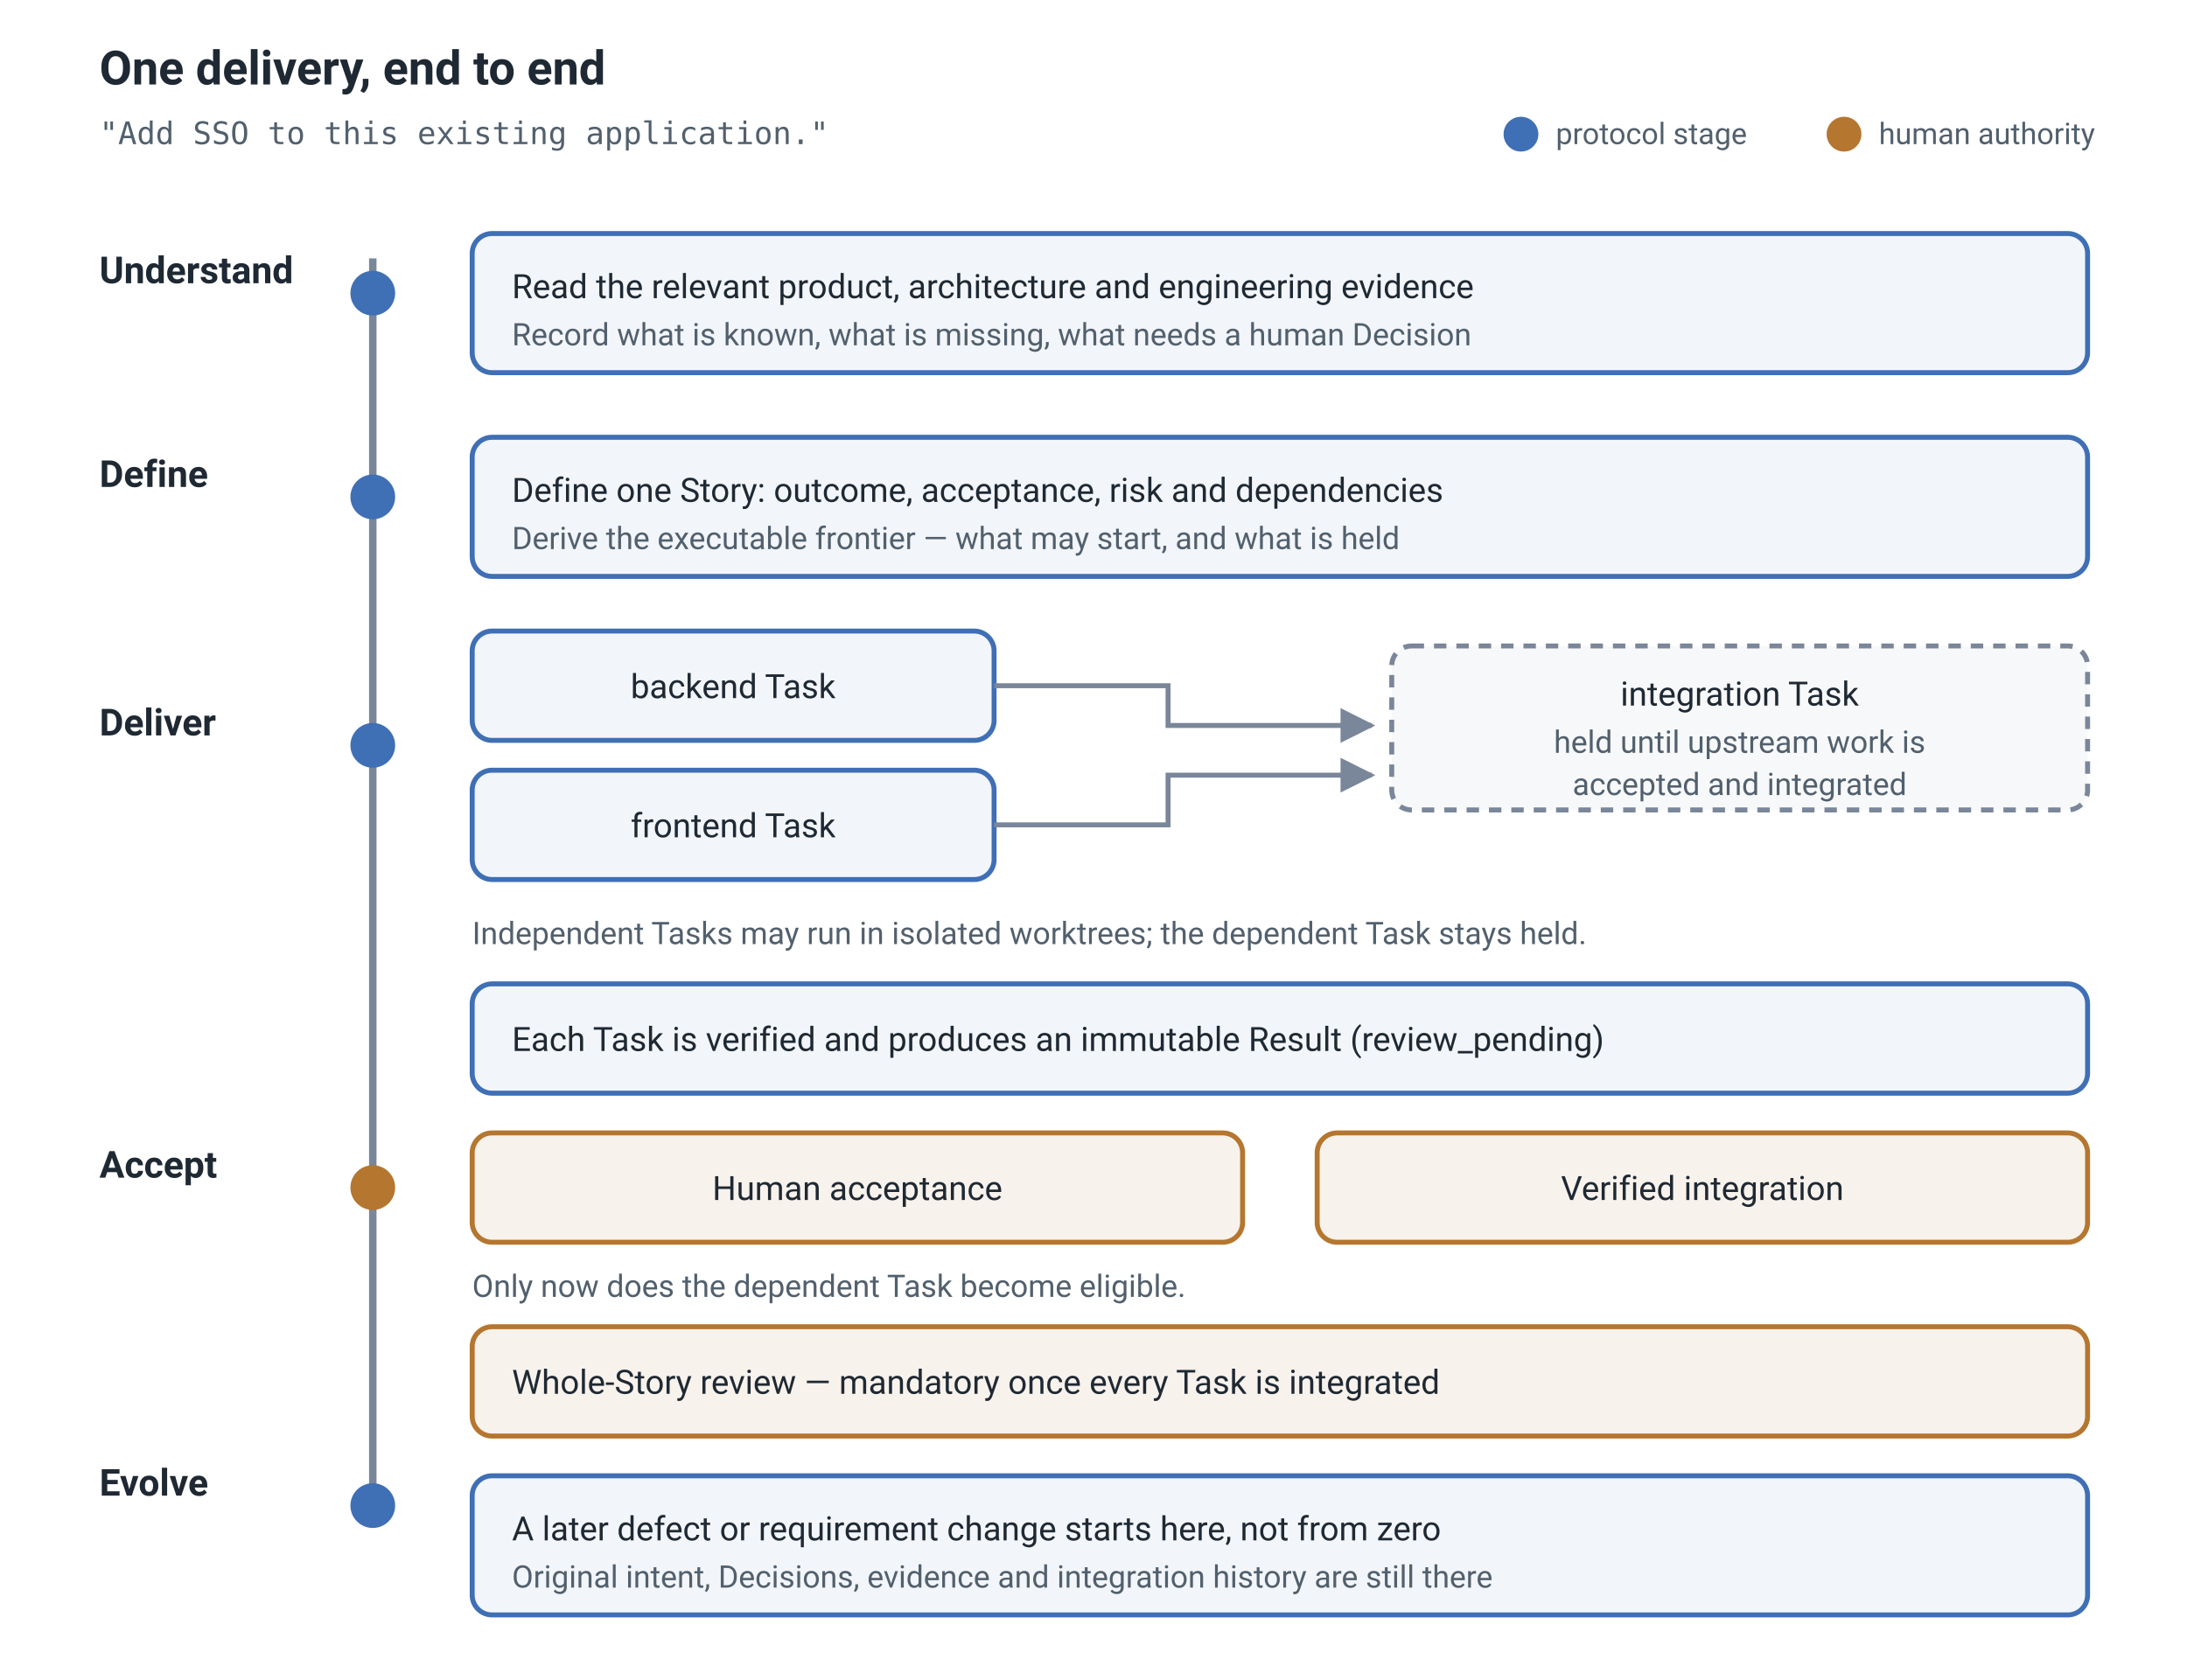
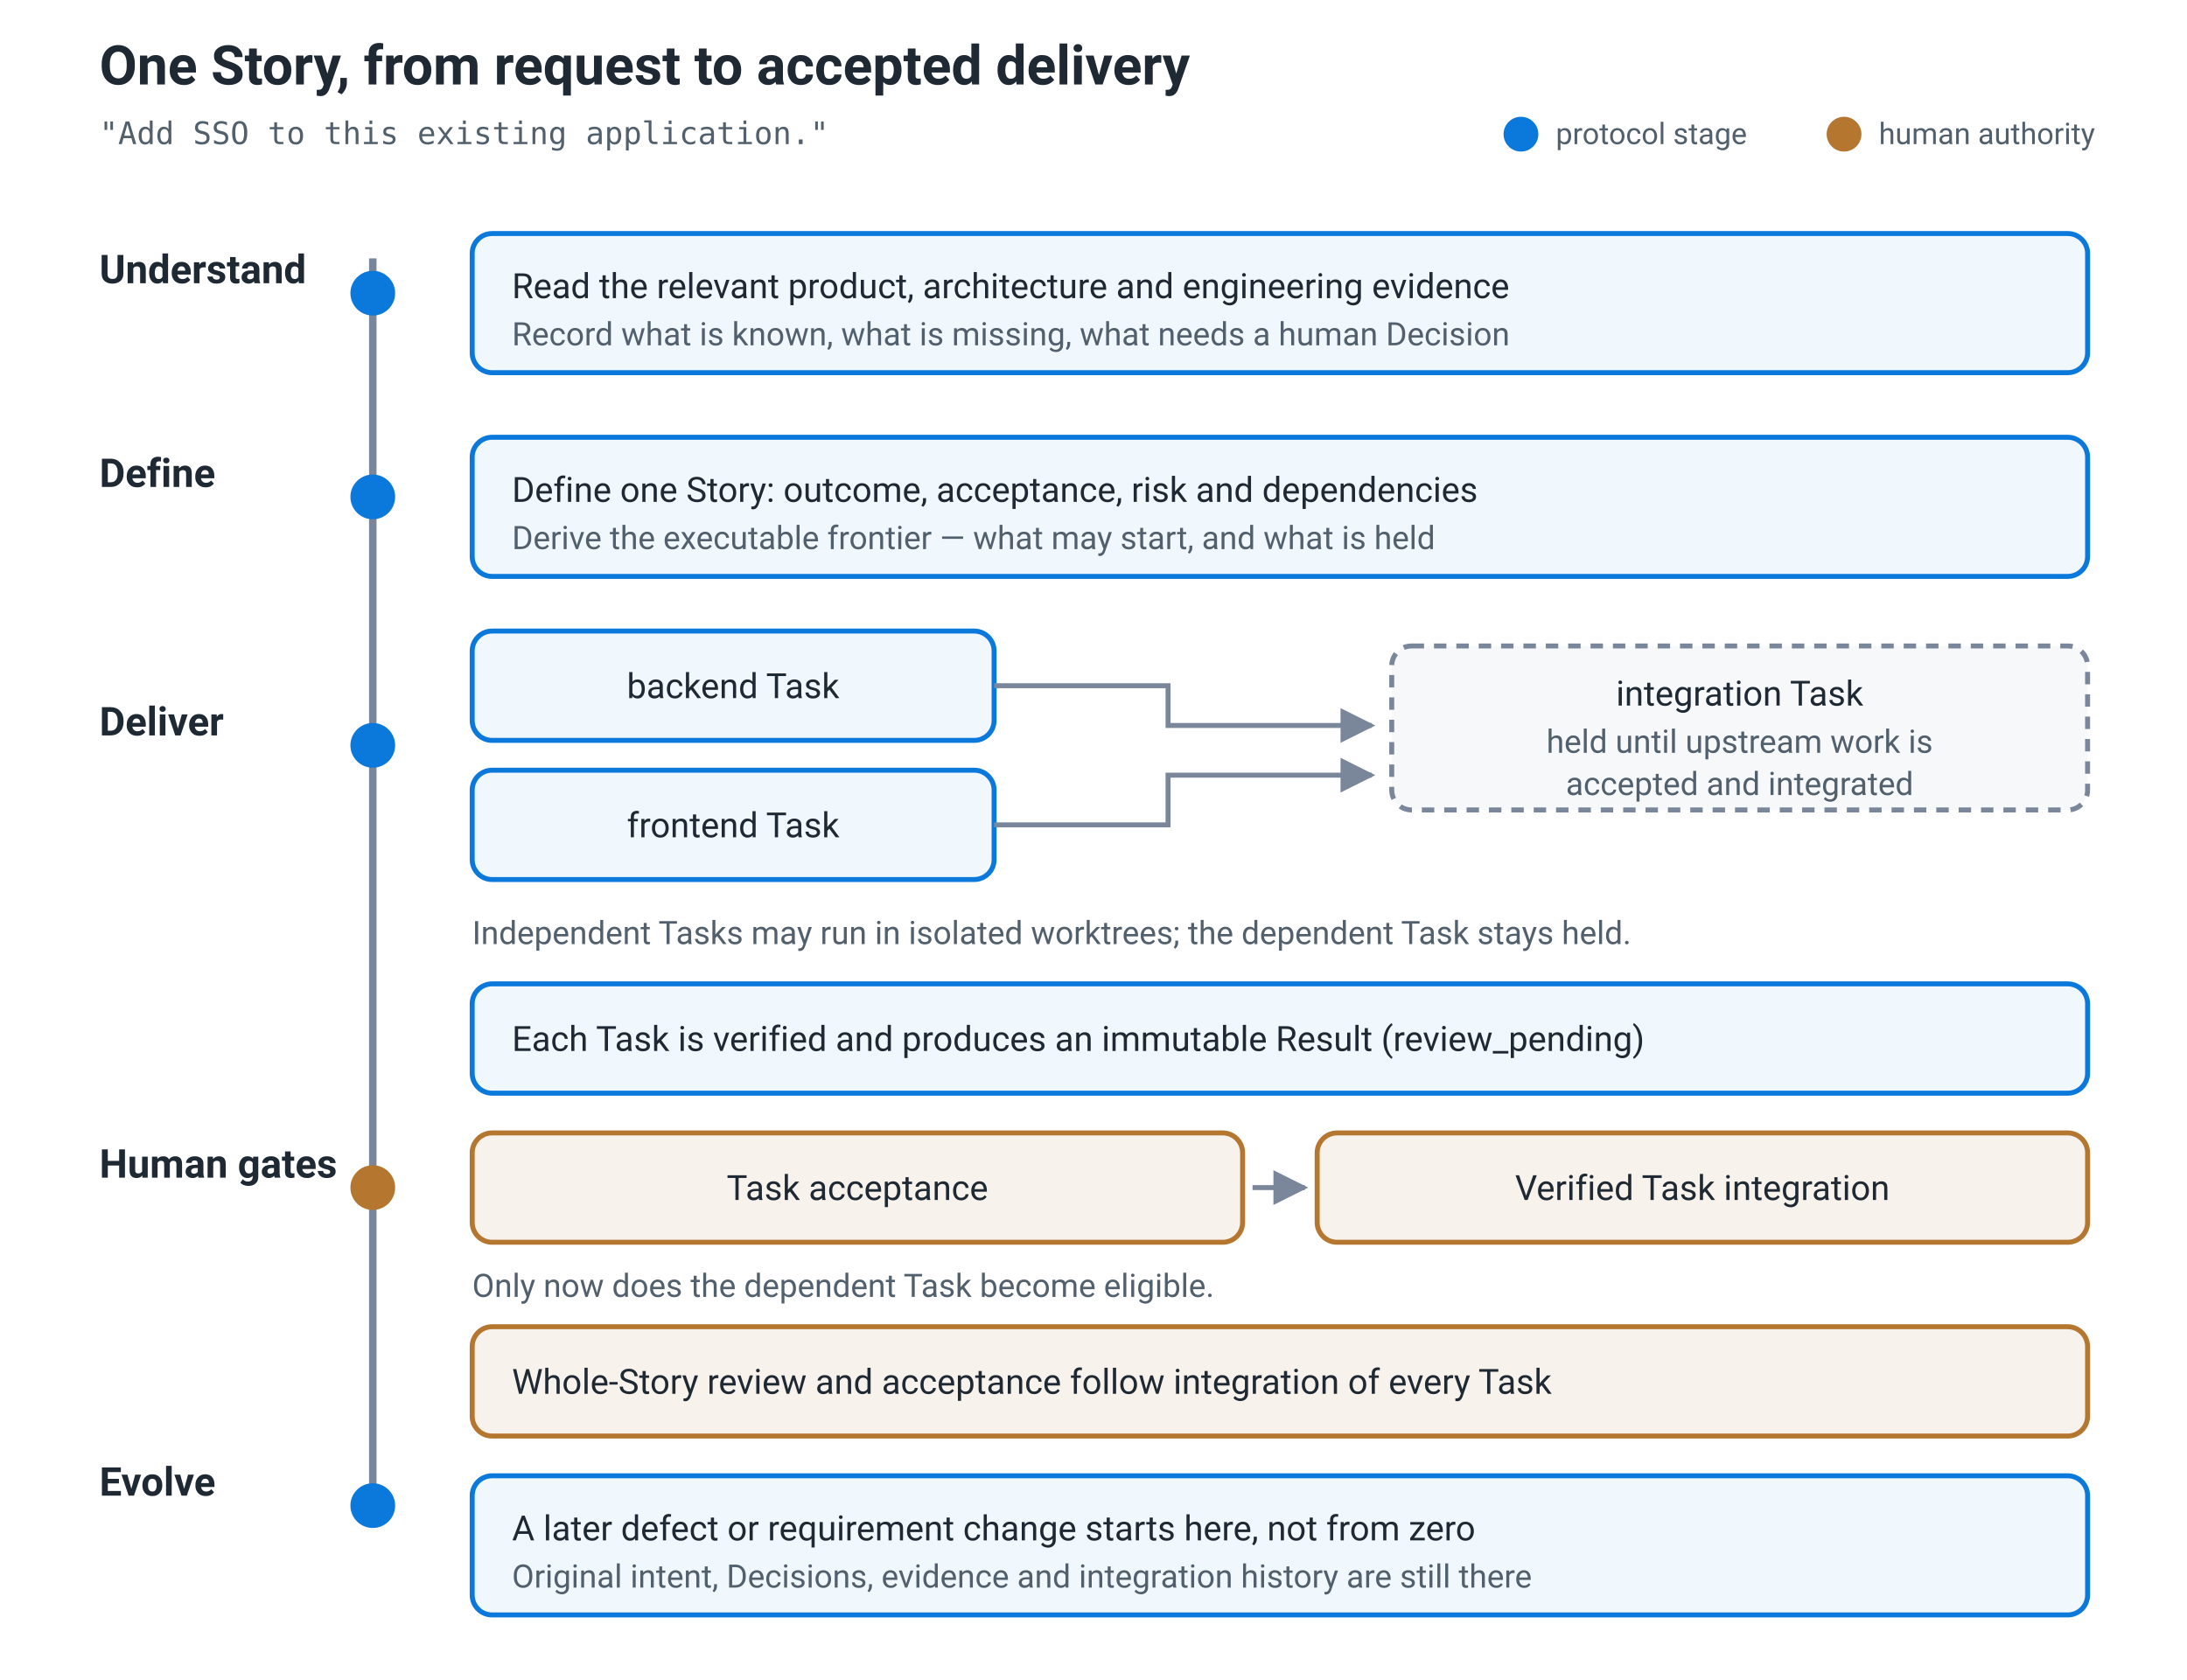
<svg xmlns="http://www.w3.org/2000/svg" viewBox="0 0 880 676" width="880" height="676" role="img" aria-labelledby="title desc">
  <defs>
    <marker id="a" viewBox="0 0 10 10" refX="9" refY="5" markerWidth="7" markerHeight="7" orient="auto-start-reverse">
      <path class="ah" d="M 0 0 L 10 5 L 0 10 z" />
    </marker>
  </defs>
  <style>
    text { font-family: system-ui, -apple-system, "Segoe UI", Roboto, sans-serif; }
-     .head { font-size: 19px; font-weight: 700; fill: #1f2933; }
-     .stage { font-size: 15px; font-weight: 600; fill: #1f2933; }
-     .body { font-size: 13.5px; fill: #1f2933; }
-     .note { font-size: 12.5px; fill: #52606d; }
+     .head { font-size: 22px; font-weight: 700; fill: #1f2933; }
+     .stage { font-size: 16px; font-weight: 700; fill: #1f2933; }
+     .body { font-size: 14px; fill: #1f2933; }
+     .note { font-size: 13px; fill: #52606d; }
    .key { font-size: 12px; fill: #52606d; }
    .mono { font-family: ui-monospace, SFMono-Regular, Consolas, monospace; font-size: 12.5px; fill: #52606d; }
-     .box { fill: #3f6fb5; fill-opacity: .07; stroke: #3f6fb5; stroke-width: 2; }
+     .box { fill: #0b78db; fill-opacity: .06; stroke: #0b78db; stroke-width: 2; }
    .boxh { fill: #b5762f; fill-opacity: .09; stroke: #b5762f; stroke-width: 2; }
    .boxm { fill: #7a8699; fill-opacity: .06; stroke: #7a8699; stroke-width: 2; stroke-dasharray: 5 4; }
-     .stop { fill: #3f6fb5; }
+     .stop { fill: #0b78db; }
    .gate { fill: #b5762f; }
    .rail { stroke: #7a8699; stroke-width: 3; fill: none; }
    .arrow { stroke: #7a8699; stroke-width: 2; fill: none; marker-end: url(#a); }
    .ah { fill: #7a8699; }
    .blocked { stroke: #b5762f; stroke-width: 2.5; fill: none; stroke-dasharray: 6 5; }
    .cross { stroke: #b5762f; stroke-width: 2.5; stroke-linecap: round; }
    @media (prefers-color-scheme: dark) {
      .head, .stage, .body { fill: #e6edf3; }
      .note, .key, .mono { fill: #9aa7b4; }
-       .box { fill: #6ea8fe; fill-opacity: .12; stroke: #6ea8fe; }
+       .box { fill: #62b9ff; fill-opacity: .12; stroke: #62b9ff; }
      .boxh { fill: #e0a34a; fill-opacity: .14; stroke: #e0a34a; }
      .boxm { fill: #8b98a5; fill-opacity: .10; stroke: #8b98a5; }
-       .stop { fill: #6ea8fe; }
+       .stop { fill: #62b9ff; }
      .gate { fill: #e0a34a; }
      .rail, .arrow { stroke: #8b98a5; }
      .ah { fill: #8b98a5; }
      .blocked, .cross { stroke: #e0a34a; }
    }
  </style>
-   <text class="head" x="40" y="34">One delivery, end to end</text>
+   <text class="head" x="40" y="34">One Story, from request to accepted delivery</text>
  <text class="mono" x="40" y="58">"Add SSO to this existing application."</text>
  <circle class="stop" cx="612" cy="54" r="7" />
  <text class="key" x="626" y="58">protocol stage</text>
  <circle class="gate" cx="742" cy="54" r="7" />
  <text class="key" x="756" y="58">human authority</text>
  <line class="rail" x1="150" y1="104" x2="150" y2="606" />
  <circle class="stop" cx="150" cy="118" r="9" />
  <text class="stage" x="40" y="114">Understand</text>
  <rect class="box" x="190" y="94" width="650" height="56" rx="8" />
  <text class="body" x="206" y="120">Read the relevant product, architecture and engineering evidence</text>
  <text class="note" x="206" y="139">Record what is known, what is missing, what needs a human Decision</text>
  <circle class="stop" cx="150" cy="200" r="9" />
  <text class="stage" x="40" y="196">Define</text>
  <rect class="box" x="190" y="176" width="650" height="56" rx="8" />
  <text class="body" x="206" y="202">Define one Story: outcome, acceptance, risk and dependencies</text>
  <text class="note" x="206" y="221">Derive the executable frontier — what may start, and what is held</text>
  <circle class="stop" cx="150" cy="300" r="9" />
  <text class="stage" x="40" y="296">Deliver</text>
  <rect class="box" x="190" y="254" width="210" height="44" rx="8" />
  <text class="body" x="295" y="281" text-anchor="middle">backend Task</text>
  <rect class="box" x="190" y="310" width="210" height="44" rx="8" />
  <text class="body" x="295" y="337" text-anchor="middle">frontend Task</text>
  <path class="arrow" d="M 400 276 L 470 276 L 470 292 L 552 292" />
  <path class="arrow" d="M 400 332 L 470 332 L 470 312 L 552 312" />
  <rect class="boxm" x="560" y="260" width="280" height="66" rx="8" />
  <text class="body" x="700" y="284" text-anchor="middle">integration Task</text>
  <text class="note" x="700" y="303" text-anchor="middle">held until upstream work is</text>
  <text class="note" x="700" y="320" text-anchor="middle">accepted and integrated</text>
  <text class="note" x="190" y="380">Independent Tasks may run in isolated worktrees; the dependent Task stays held.</text>
  <rect class="box" x="190" y="396" width="650" height="44" rx="8" />
  <text class="body" x="206" y="423">Each Task is verified and produces an immutable Result (review_pending)</text>
  <circle class="gate" cx="150" cy="478" r="9" />
-   <text class="stage" x="40" y="474">Accept</text>
+   <text class="stage" x="40" y="474">Human gates</text>
  <rect class="boxh" x="190" y="456" width="310" height="44" rx="8" />
-   <text class="body" x="345" y="483" text-anchor="middle">Human acceptance</text>
+   <text class="body" x="345" y="483" text-anchor="middle">Task acceptance</text>
+   <line class="arrow" x1="504" y1="478" x2="525" y2="478" />
  <rect class="boxh" x="530" y="456" width="310" height="44" rx="8" />
-   <text class="body" x="685" y="483" text-anchor="middle">Verified integration</text>
+   <text class="body" x="685" y="483" text-anchor="middle">Verified Task integration</text>
  <text class="note" x="190" y="522">Only now does the dependent Task become eligible.</text>
  <rect class="boxh" x="190" y="534" width="650" height="44" rx="8" />
-   <text class="body" x="206" y="561">Whole-Story review — mandatory once every Task is integrated</text>
+   <text class="body" x="206" y="561">Whole-Story review and acceptance follow integration of every Task</text>
  <circle class="stop" cx="150" cy="606" r="9" />
  <text class="stage" x="40" y="602">Evolve</text>
  <rect class="box" x="190" y="594" width="650" height="56" rx="8" />
  <text class="body" x="206" y="620">A later defect or requirement change starts here, not from zero</text>
  <text class="note" x="206" y="639">Original intent, Decisions, evidence and integration history are still there</text>
</svg>
